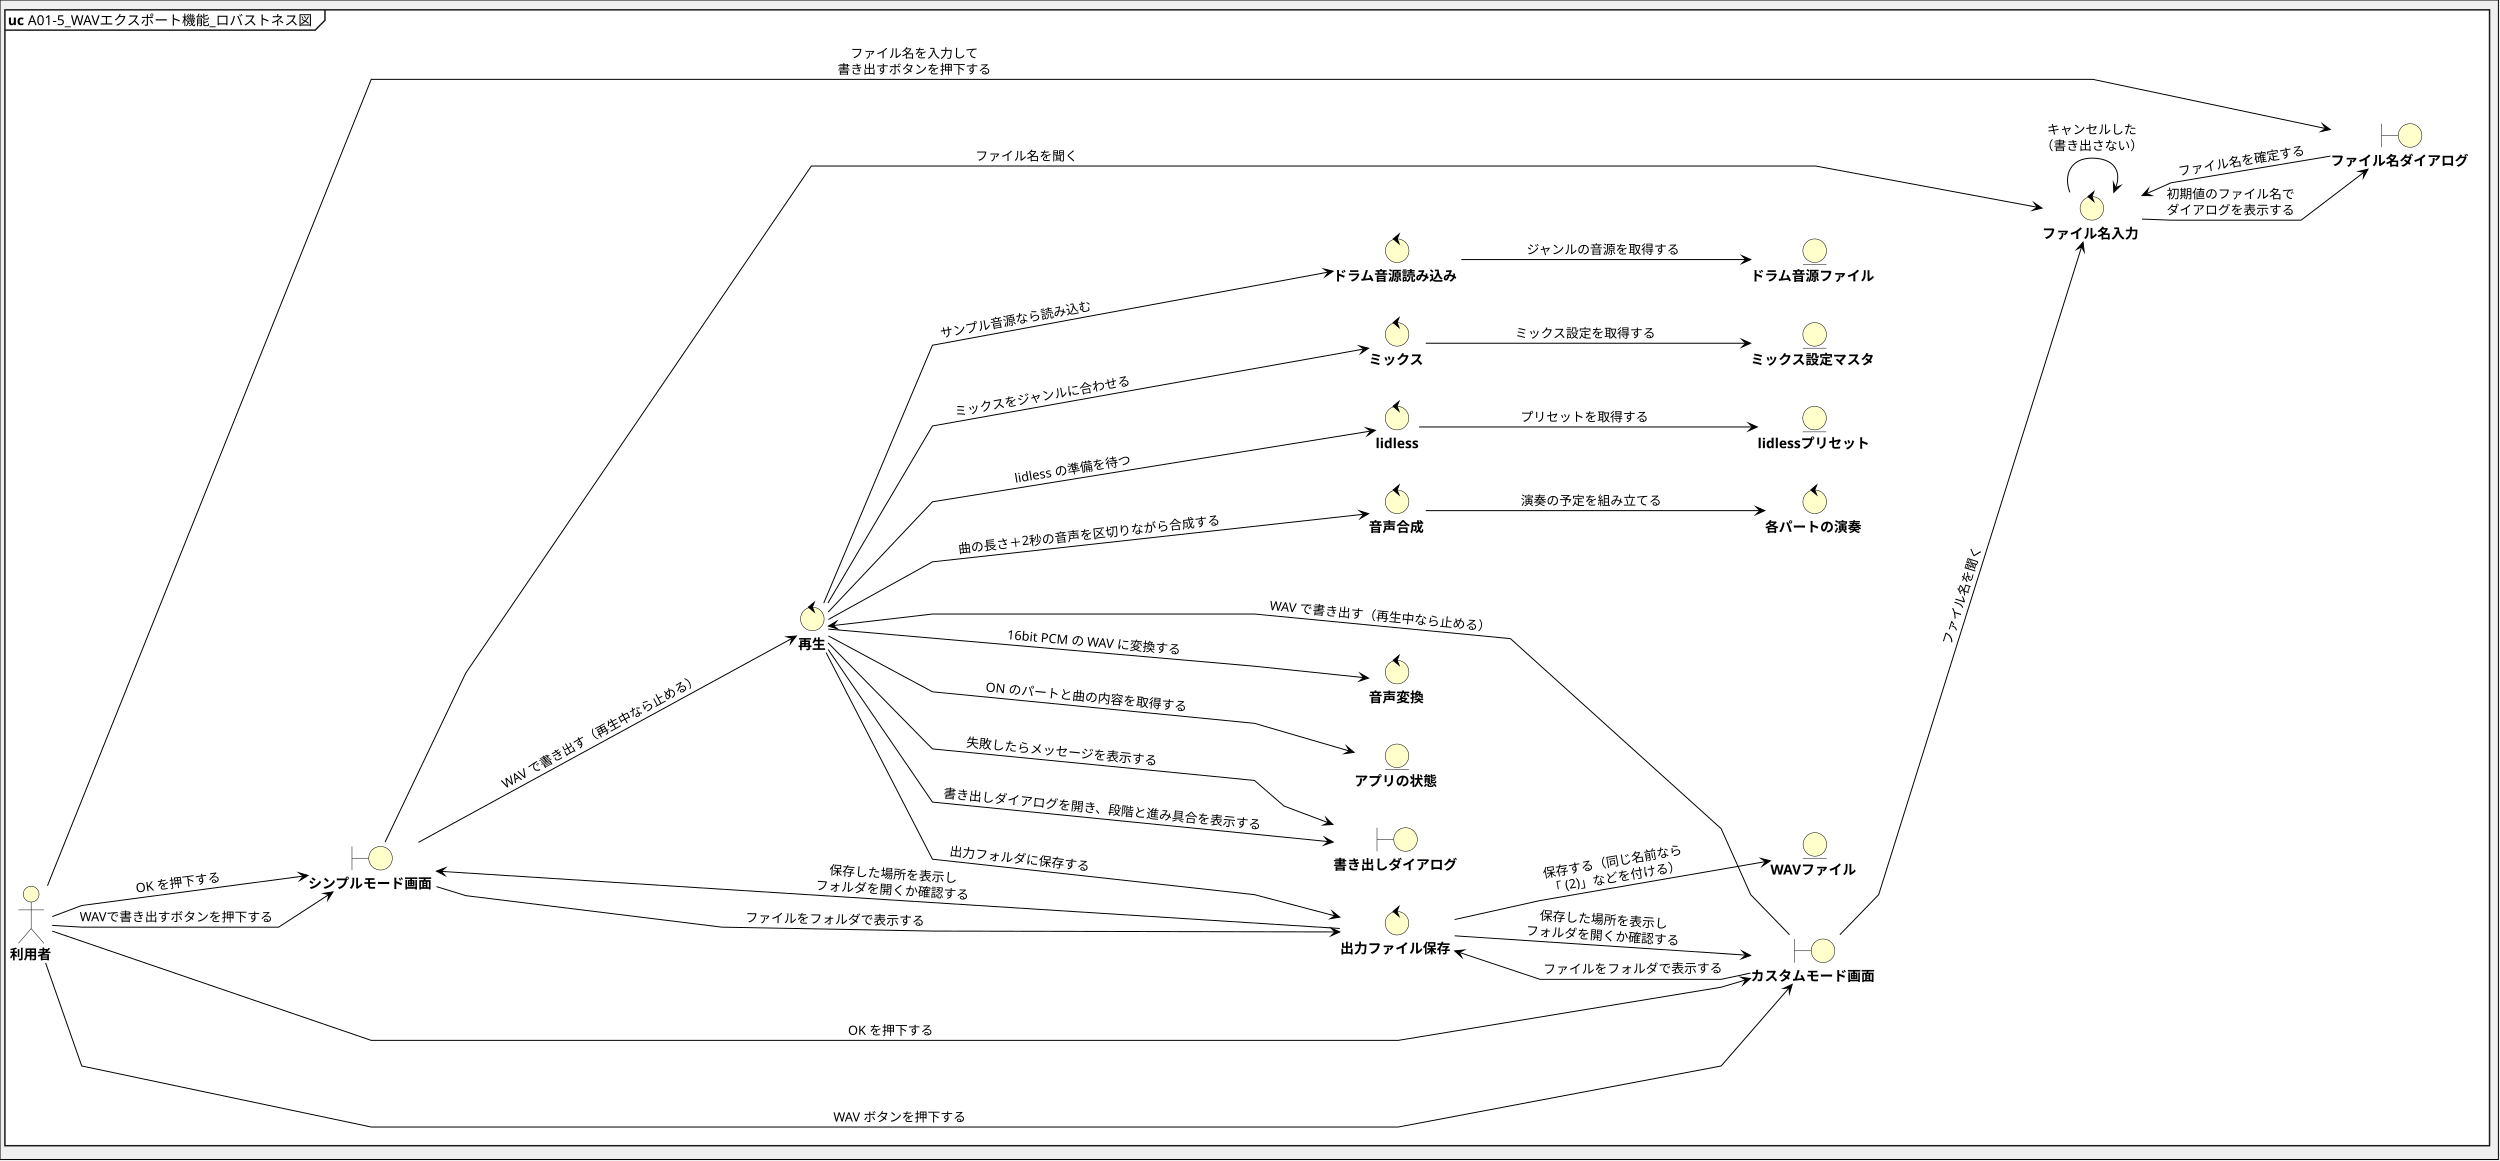
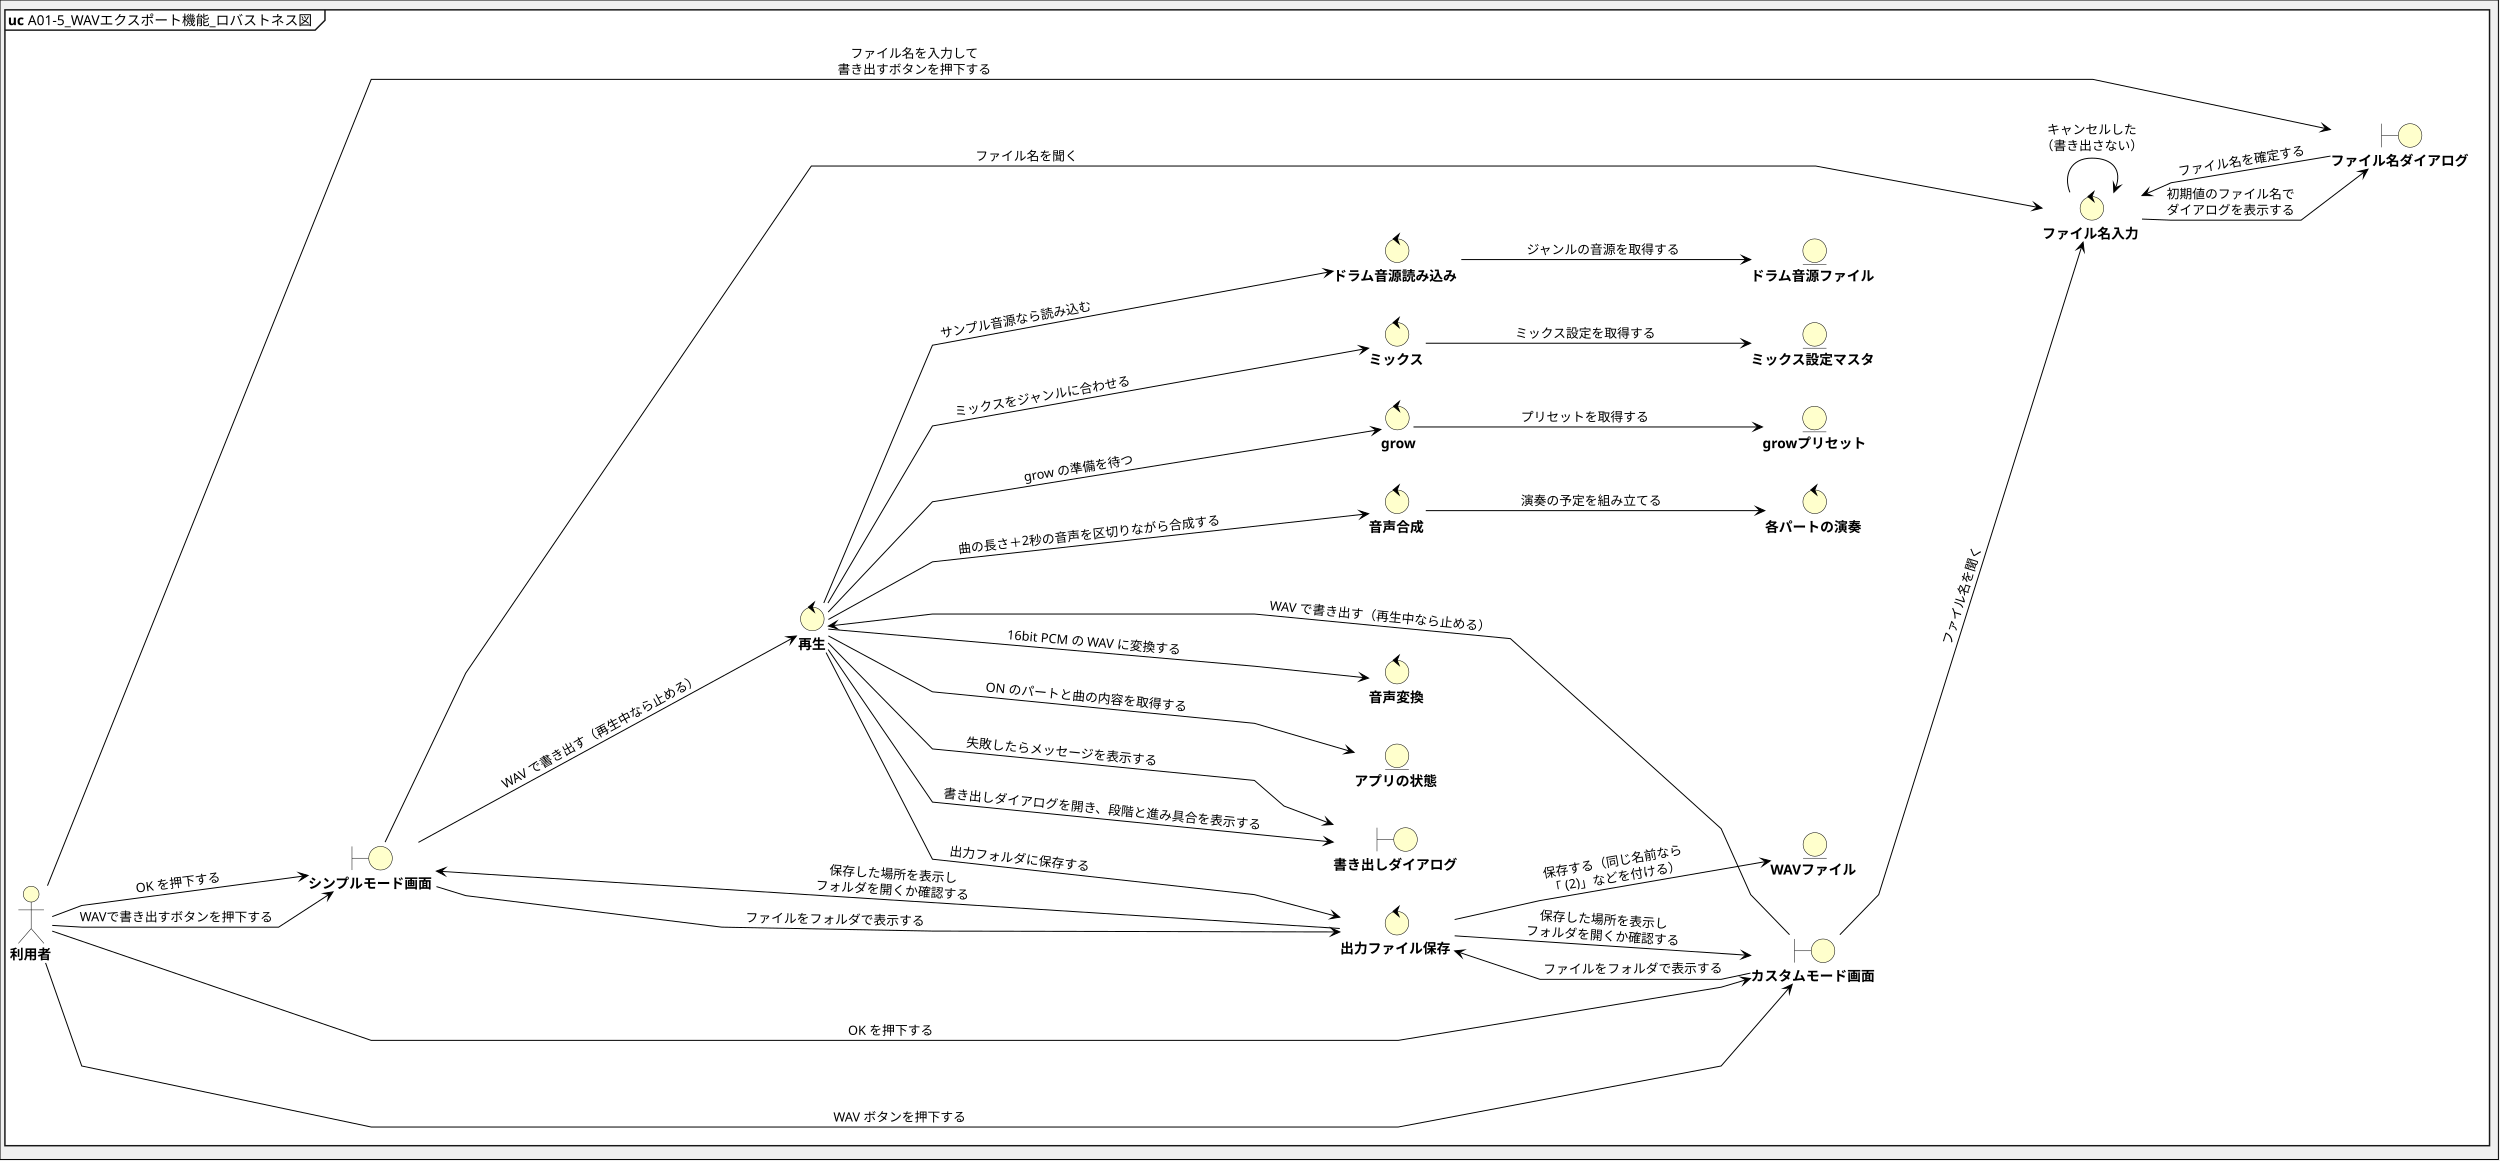
<svg xmlns="http://www.w3.org/2000/svg" version="1.1" data-diagram-type="DESCRIPTION" style="width:2539px;height:1179px;background:#FFFFFF;" width="2539px" height="1179px" viewBox="0 0 2539 1179" zoomAndPan="magnify" preserveAspectRatio="none" contentStyleType="text/css">
  <defs />
  <g font-family="sans-serif" lengthAdjust="spacing">
    <rect x="0" y="0" width="2537.375" height="1177.57" fill="none" style="stroke:#000;stroke-width:1;" />
    <rect x="5" y="10" width="2523.375" height="1153.57" fill="#FFF" style="stroke:#181818;stroke-width:1.5;" />
    <path d="M330.048,10 L330.048,20.609 L320.048,30.609 L5,30.609" style="stroke:#181818;stroke-width:1.5;" fill="none" />
    <text x="8" y="25.533" fill="#000" font-size="14" textLength="16.338" font-weight="700">uc</text>
    <text x="28.228" y="25.533" fill="#000" font-size="14" textLength="294.82">A01-5_WAVエクスポート機能_ロバストネス図</text>
    <g class="entity" data-qualified-name="A1" id="ent0001" data-source-line="4">
      <ellipse cx="31.656" cy="908.109" rx="8" ry="8" fill="#FFC" style="stroke:#000;stroke-width:0.5;" />
      <path d="M31.656,916.109 L31.656,943.109 M18.656,924.109 L44.656,924.109 M31.656,943.109 L18.656,958.109 M31.656,943.109 L44.656,958.109" style="stroke:#000;stroke-width:0.5;" fill="none" />
      <text x="10" y="974.143" fill="#000" font-size="14" textLength="43.313" font-weight="700">利用者</text>
    </g>
    <g class="entity" data-qualified-name="B1" id="ent0002" data-source-line="5">
      <path d="M357.469,859.609 L357.469,883.609 M357.469,871.609 L374.469,871.609" style="stroke:#000;stroke-width:0.5;" fill="none" />
      <ellipse cx="386.469" cy="871.609" rx="12" ry="12" fill="#FFC" style="stroke:#000;stroke-width:0.5;" />
      <text x="313" y="902.143" fill="#000" font-size="14" textLength="129.938" font-weight="700">シンプルモード画面</text>
    </g>
    <g class="entity" data-qualified-name="B2" id="ent0003" data-source-line="6">
      <path d="M1822.469,953.609 L1822.469,977.609 M1822.469,965.609 L1839.469,965.609" style="stroke:#000;stroke-width:0.5;" fill="none" />
      <ellipse cx="1851.469" cy="965.609" rx="12" ry="12" fill="#FFC" style="stroke:#000;stroke-width:0.5;" />
      <text x="1778" y="996.143" fill="#000" font-size="14" textLength="129.938" font-weight="700">カスタムモード画面</text>
    </g>
    <g class="entity" data-qualified-name="B4" id="ent0004" data-source-line="7">
      <path d="M2418.688,125.609 L2418.688,149.609 M2418.688,137.609 L2435.688,137.609" style="stroke:#000;stroke-width:0.5;" fill="none" />
      <ellipse cx="2447.688" cy="137.609" rx="12" ry="12" fill="#FFC" style="stroke:#000;stroke-width:0.5;" />
      <text x="2367" y="168.143" fill="#000" font-size="14" textLength="144.375" font-weight="700">ファイル名ダイアログ</text>
    </g>
    <g class="entity" data-qualified-name="B3" id="ent0005" data-source-line="8">
      <path d="M1398.469,840.609 L1398.469,864.609 M1398.469,852.609 L1415.469,852.609" style="stroke:#000;stroke-width:0.5;" fill="none" />
      <ellipse cx="1427.469" cy="852.609" rx="12" ry="12" fill="#FFC" style="stroke:#000;stroke-width:0.5;" />
      <text x="1354" y="883.143" fill="#000" font-size="14" textLength="129.938" font-weight="700">書き出しダイアログ</text>
    </g>
    <g class="entity" data-qualified-name="C7" id="ent0006" data-source-line="9">
      <ellipse cx="2124.531" cy="211.609" rx="12" ry="12" fill="#FFC" style="stroke:#000;stroke-width:0.5;" />
      <polygon points="2120.531,199.609,2126.531,194.609,2124.531,199.609,2126.531,204.609,2120.531,199.609" fill="#000" style="stroke:#000;stroke-width:1;stroke-linejoin:miter;stroke-miterlimit:10;" />
      <text x="2074" y="242.143" fill="#000" font-size="14" textLength="101.063" font-weight="700">ファイル名入力</text>
    </g>
    <g class="entity" data-qualified-name="C1" id="ent0007" data-source-line="10">
      <ellipse cx="825" cy="628.609" rx="12" ry="12" fill="#FFC" style="stroke:#000;stroke-width:0.5;" />
      <polygon points="821,616.609,827,611.609,825,616.609,827,621.609,821,616.609" fill="#000" style="stroke:#000;stroke-width:1;stroke-linejoin:miter;stroke-miterlimit:10;" />
      <text x="810.563" y="659.143" fill="#000" font-size="14" textLength="28.875" font-weight="700">再生</text>
    </g>
    <g class="entity" data-qualified-name="C2" id="ent0008" data-source-line="11">
      <ellipse cx="1418.969" cy="254.609" rx="12" ry="12" fill="#FFC" style="stroke:#000;stroke-width:0.5;" />
      <polygon points="1414.969,242.609,1420.969,237.609,1418.969,242.609,1420.969,247.609,1414.969,242.609" fill="#000" style="stroke:#000;stroke-width:1;stroke-linejoin:miter;stroke-miterlimit:10;" />
      <text x="1354" y="285.143" fill="#000" font-size="14" textLength="129.938" font-weight="700">ドラム音源読み込み</text>
    </g>
    <g class="entity" data-qualified-name="C3" id="ent0009" data-source-line="12">
      <ellipse cx="1418.875" cy="339.609" rx="12" ry="12" fill="#FFC" style="stroke:#000;stroke-width:0.5;" />
      <polygon points="1414.875,327.609,1420.875,322.609,1418.875,327.609,1420.875,332.609,1414.875,327.609" fill="#000" style="stroke:#000;stroke-width:1;stroke-linejoin:miter;stroke-miterlimit:10;" />
      <text x="1390" y="370.143" fill="#000" font-size="14" textLength="57.75" font-weight="700">ミックス</text>
    </g>
    <g class="entity" data-qualified-name="C9" id="ent0010" data-source-line="13">
-       <ellipse cx="1418.79" cy="424.609" rx="12" ry="12" fill="#FFC" style="stroke:#000;stroke-width:0.5;" />
-       <polygon points="1414.79,412.609,1420.79,407.609,1418.79,412.609,1420.79,417.609,1414.79,412.609" fill="#000" style="stroke:#000;stroke-width:1;stroke-linejoin:miter;stroke-miterlimit:10;" />
-       <text x="1397" y="455.143" fill="#000" font-size="14" textLength="43.579" font-weight="700">lidless</text>
+       <ellipse cx="1419.221" cy="424.609" rx="12" ry="12" fill="#FFC" style="stroke:#000;stroke-width:0.5;" />
+       <polygon points="1415.221,412.609,1421.221,407.609,1419.221,412.609,1421.221,417.609,1415.221,412.609" fill="#000" style="stroke:#000;stroke-width:1;stroke-linejoin:miter;stroke-miterlimit:10;" />
+       <text x="1402.5" y="455.143" fill="#000" font-size="14" textLength="33.441" font-weight="700">grow</text>
    </g>
    <g class="entity" data-qualified-name="C4" id="ent0011" data-source-line="14">
      <ellipse cx="1843.031" cy="509.609" rx="12" ry="12" fill="#FFC" style="stroke:#000;stroke-width:0.5;" />
      <polygon points="1839.031,497.609,1845.031,492.609,1843.031,497.609,1845.031,502.609,1839.031,497.609" fill="#000" style="stroke:#000;stroke-width:1;stroke-linejoin:miter;stroke-miterlimit:10;" />
      <text x="1792.5" y="540.143" fill="#000" font-size="14" textLength="101.063" font-weight="700">各パートの演奏</text>
    </g>
    <g class="entity" data-qualified-name="C5" id="ent0012" data-source-line="15">
      <ellipse cx="1418.875" cy="509.609" rx="12" ry="12" fill="#FFC" style="stroke:#000;stroke-width:0.5;" />
      <polygon points="1414.875,497.609,1420.875,492.609,1418.875,497.609,1420.875,502.609,1414.875,497.609" fill="#000" style="stroke:#000;stroke-width:1;stroke-linejoin:miter;stroke-miterlimit:10;" />
      <text x="1390" y="540.143" fill="#000" font-size="14" textLength="57.75" font-weight="700">音声合成</text>
    </g>
    <g class="entity" data-qualified-name="C6" id="ent0013" data-source-line="16">
      <ellipse cx="1418.875" cy="682.609" rx="12" ry="12" fill="#FFC" style="stroke:#000;stroke-width:0.5;" />
      <polygon points="1414.875,670.609,1420.875,665.609,1418.875,670.609,1420.875,675.609,1414.875,670.609" fill="#000" style="stroke:#000;stroke-width:1;stroke-linejoin:miter;stroke-miterlimit:10;" />
      <text x="1390" y="713.143" fill="#000" font-size="14" textLength="57.75" font-weight="700">音声変換</text>
    </g>
    <g class="entity" data-qualified-name="C8" id="ent0014" data-source-line="17">
      <ellipse cx="1418.75" cy="937.609" rx="12" ry="12" fill="#FFC" style="stroke:#000;stroke-width:0.5;" />
      <polygon points="1414.75,925.609,1420.75,920.609,1418.75,925.609,1420.75,930.609,1414.75,925.609" fill="#000" style="stroke:#000;stroke-width:1;stroke-linejoin:miter;stroke-miterlimit:10;" />
      <text x="1361" y="968.143" fill="#000" font-size="14" textLength="115.5" font-weight="700">出力ファイル保存</text>
    </g>
    <g class="entity" data-qualified-name="E1" id="ent0015" data-source-line="18">
      <ellipse cx="1842.969" cy="254.609" rx="12" ry="12" fill="#FFC" style="stroke:#000;stroke-width:0.5;" />
      <line x1="1830.969" y1="268.609" x2="1854.969" y2="268.609" style="stroke:#000;stroke-width:0.5;" />
      <text x="1778" y="285.143" fill="#000" font-size="14" textLength="129.938" font-weight="700">ドラム音源ファイル</text>
    </g>
    <g class="entity" data-qualified-name="E2" id="ent0016" data-source-line="19">
      <ellipse cx="1418.813" cy="767.609" rx="12" ry="12" fill="#FFC" style="stroke:#000;stroke-width:0.5;" />
      <line x1="1406.813" y1="781.609" x2="1430.813" y2="781.609" style="stroke:#000;stroke-width:0.5;" />
      <text x="1375.5" y="798.143" fill="#000" font-size="14" textLength="86.625" font-weight="700">アプリの状態</text>
    </g>
    <g class="entity" data-qualified-name="E3" id="ent0017" data-source-line="20">
      <ellipse cx="1842.969" cy="339.609" rx="12" ry="12" fill="#FFC" style="stroke:#000;stroke-width:0.5;" />
      <line x1="1830.969" y1="353.609" x2="1854.969" y2="353.609" style="stroke:#000;stroke-width:0.5;" />
      <text x="1778" y="370.143" fill="#000" font-size="14" textLength="129.938" font-weight="700">ミックス設定マスタ</text>
    </g>
    <g class="entity" data-qualified-name="E5" id="ent0018" data-source-line="21">
-       <ellipse cx="1842.883" cy="424.609" rx="12" ry="12" fill="#FFC" style="stroke:#000;stroke-width:0.5;" />
-       <line x1="1830.883" y1="438.609" x2="1854.883" y2="438.609" style="stroke:#000;stroke-width:0.5;" />
-       <text x="1785" y="455.143" fill="#000" font-size="14" textLength="115.767" font-weight="700">lidlessプリセット</text>
+       <ellipse cx="1842.814" cy="424.609" rx="12" ry="12" fill="#FFC" style="stroke:#000;stroke-width:0.5;" />
+       <line x1="1830.814" y1="438.609" x2="1854.814" y2="438.609" style="stroke:#000;stroke-width:0.5;" />
+       <text x="1790" y="455.143" fill="#000" font-size="14" textLength="105.629" font-weight="700">growプリセット</text>
    </g>
    <g class="entity" data-qualified-name="E4" id="ent0019" data-source-line="22">
      <ellipse cx="1843.206" cy="857.609" rx="12" ry="12" fill="#FFC" style="stroke:#000;stroke-width:0.5;" />
      <line x1="1831.206" y1="871.609" x2="1855.206" y2="871.609" style="stroke:#000;stroke-width:0.5;" />
      <text x="1798" y="888.143" fill="#000" font-size="14" textLength="90.412" font-weight="700">WAVファイル</text>
    </g>
    <g class="link" data-entity-1="ent0001" data-entity-2="ent0002" id="lnk20" data-source-line="24" data-link-type="dependency">
      <path d="M53.04,939.829 C67.02,940.659 83,941.609 83,941.609 C83,941.609 283,941.609 283,941.609 C283,941.609 308.136,925.302 334.026,908.492" style="stroke:#000;stroke-width:1;" fill="none" id="A1-to-B1" />
      <polygon points="338.22,905.769,328.493,907.316,334.026,908.492,332.85,914.025,338.22,905.769" fill="#000" style="stroke:#000;stroke-width:1;stroke-linejoin:miter;stroke-miterlimit:10;" />
    </g>
    <g class="link" data-entity-1="ent0001" data-entity-2="ent0002" id="lnk45" data-source-line="49" data-link-type="dependency">
      <path d="M53.04,930.879 C67.02,925.619 83,919.609 83,919.609 C83,919.609 221.383,901.257 307.883,889.777" style="stroke:#000;stroke-width:1;" fill="none" id="A1-to-B1-1" />
      <polygon points="312.84,889.119,303.392,886.338,307.883,889.777,304.444,894.269,312.84,889.119" fill="#000" style="stroke:#000;stroke-width:1;stroke-linejoin:miter;stroke-miterlimit:10;" />
    </g>
    <g class="link" data-entity-1="ent0001" data-entity-2="ent0003" id="lnk21" data-source-line="25" data-link-type="dependency">
      <path d="M46.3,977.959 C61.25,1020.589 83,1082.609 83,1082.609 C83,1082.609 377,1144.609 377,1144.609 C377,1144.609 377,1144.609 1420,1144.609 C1420,1144.609 1748,1082.609 1748,1082.609 C1748,1082.609 1789.147,1035.331 1816.917,1003.431" style="stroke:#000;stroke-width:1;" fill="none" id="A1-to-B2" />
      <polygon points="1820.2,999.659,1811.274,1003.821,1816.917,1003.431,1817.308,1009.074,1820.2,999.659" fill="#000" style="stroke:#000;stroke-width:1;stroke-linejoin:miter;stroke-miterlimit:10;" />
    </g>
    <g class="link" data-entity-1="ent0001" data-entity-2="ent0003" id="lnk46" data-source-line="50" data-link-type="dependency">
      <path d="M53.02,945.639 C127.18,971.039 377,1056.609 377,1056.609 C377,1056.609 377,1056.609 1420,1056.609 C1420,1056.609 1748,1002.609 1748,1002.609 C1748,1002.609 1756.428,1000.097 1772.948,995.177" style="stroke:#000;stroke-width:1;" fill="none" id="A1-to-B2-1" />
      <polygon points="1777.74,993.749,1767.973,992.485,1772.948,995.177,1770.256,1000.152,1777.74,993.749" fill="#000" style="stroke:#000;stroke-width:1;stroke-linejoin:miter;stroke-miterlimit:10;" />
    </g>
    <g class="link" data-entity-1="ent0002" data-entity-2="ent0006" id="lnk22" data-source-line="26" data-link-type="dependency">
      <path d="M391.1,855.259 C416.48,802.049 473,683.609 473,683.609 C473,683.609 824,168.609 824,168.609 C824,168.609 824,168.609 1844,168.609 C1844,168.609 1988.624,195.515 2068.934,210.455" style="stroke:#000;stroke-width:1;" fill="none" id="B1-to-C7" />
      <polygon points="2073.85,211.369,2065.733,205.791,2068.934,210.455,2064.27,213.656,2073.85,211.369" fill="#000" style="stroke:#000;stroke-width:1;stroke-linejoin:miter;stroke-miterlimit:10;" />
    </g>
    <g class="link" data-entity-1="ent0003" data-entity-2="ent0006" id="lnk23" data-source-line="27" data-link-type="dependency">
      <path d="M1868.56,949.279 C1886.61,930.669 1908,908.609 1908,908.609 C1908,908.609 2075.206,374.811 2114.076,250.681" style="stroke:#000;stroke-width:1;" fill="none" id="B2-to-C7" />
      <polygon points="2115.57,245.909,2109.063,253.303,2114.076,250.681,2116.698,255.693,2115.57,245.909" fill="#000" style="stroke:#000;stroke-width:1;stroke-linejoin:miter;stroke-miterlimit:10;" />
    </g>
    <g class="link" data-entity-1="ent0006" data-entity-2="ent0004" id="lnk24" data-source-line="28" data-link-type="dependency">
      <path d="M2175.4,222.489 C2191.37,223.099 2205,223.609 2205,223.609 C2205,223.609 2337,223.609 2337,223.609 C2337,223.609 2371.494,197.311 2400.954,174.851" style="stroke:#000;stroke-width:1;" fill="none" id="C7-to-B4" />
      <polygon points="2404.93,171.819,2395.348,174.095,2400.954,174.851,2400.198,180.457,2404.93,171.819" fill="#000" style="stroke:#000;stroke-width:1;stroke-linejoin:miter;stroke-miterlimit:10;" />
    </g>
    <g class="link" data-entity-1="ent0004" data-entity-2="ent0006" id="lnk26" data-source-line="30" data-link-type="dependency">
      <path d="M2366.83,158.519 C2298.31,169.989 2205,185.609 2205,185.609 C2205,185.609 2195.946,189.595 2179.976,196.625" style="stroke:#000;stroke-width:1;" fill="none" id="B4-to-C7" />
      <polygon points="2175.4,198.639,2185.249,198.674,2179.976,196.625,2182.026,191.352,2175.4,198.639" fill="#000" style="stroke:#000;stroke-width:1;stroke-linejoin:miter;stroke-miterlimit:10;" />
    </g>
    <g class="link" data-entity-1="ent0001" data-entity-2="ent0004" id="lnk25" data-source-line="29" data-link-type="dependency">
      <path d="M48.2,899.509 C115.59,731.659 377,80.609 377,80.609 C377,80.609 377,80.609 2125.5,80.609 C2125.5,80.609 2269.578,111.036 2361.808,130.516" style="stroke:#000;stroke-width:1;" fill="none" id="A1-to-B4" />
      <polygon points="2366.7,131.549,2358.721,125.776,2361.808,130.516,2357.068,133.603,2366.7,131.549" fill="#000" style="stroke:#000;stroke-width:1;stroke-linejoin:miter;stroke-miterlimit:10;" />
    </g>
    <g class="link" data-entity-1="ent0006" data-entity-2="ent0006" id="lnk27" data-source-line="31" data-link-type="dependency">
      <path d="M2102.17,195.329 C2095.4,177.839 2102.84,160.609 2124.5,160.609 C2146.16,160.609 2155.405,173.177 2148.635,190.667" style="stroke:#000;stroke-width:1;" fill="none" id="C7-to-C7" />
      <polygon points="2146.83,195.329,2153.809,188.38,2148.635,190.667,2146.349,185.492,2146.83,195.329" fill="#000" style="stroke:#000;stroke-width:1;stroke-linejoin:miter;stroke-miterlimit:10;" />
    </g>
    <g class="link" data-entity-1="ent0002" data-entity-2="ent0007" id="lnk28" data-source-line="32" data-link-type="dependency">
      <path d="M424.95,855.519 C522.88,802.039 743.772,681.416 804.372,648.326" style="stroke:#000;stroke-width:1;" fill="none" id="B1-to-C1" />
      <polygon points="808.76,645.929,798.944,646.732,804.372,648.326,802.778,653.753,808.76,645.929" fill="#000" style="stroke:#000;stroke-width:1;stroke-linejoin:miter;stroke-miterlimit:10;" />
    </g>
    <g class="link" data-entity-1="ent0003" data-entity-2="ent0007" id="lnk29" data-source-line="33" data-link-type="dependency">
      <path d="M1817.44,949.279 C1799.39,930.669 1778,908.609 1778,908.609 C1778,908.609 1748,841.609 1748,841.609 C1748,841.609 1534,648.609 1534,648.609 C1534,648.609 1274,623.609 1274,623.609 C1274,623.609 947,623.609 947,623.609 C947,623.609 878.847,631.494 846.287,635.264" style="stroke:#000;stroke-width:1;" fill="none" id="B2-to-C1" />
      <polygon points="841.32,635.839,850.72,638.778,846.287,635.264,849.8,630.831,841.32,635.839" fill="#000" style="stroke:#000;stroke-width:1;stroke-linejoin:miter;stroke-miterlimit:10;" />
    </g>
    <g class="link" data-entity-1="ent0007" data-entity-2="ent0005" id="lnk30" data-source-line="34" data-link-type="dependency">
      <path d="M841.08,659.669 C873.52,707.119 947,814.609 947,814.609 C947,814.609 1220.235,841.873 1349.015,854.723" style="stroke:#000;stroke-width:1;" fill="none" id="C1-to-B3" />
      <polygon points="1353.99,855.219,1345.432,850.346,1349.015,854.723,1344.637,858.306,1353.99,855.219" fill="#000" style="stroke:#000;stroke-width:1;stroke-linejoin:miter;stroke-miterlimit:10;" />
    </g>
    <g class="link" data-entity-1="ent0007" data-entity-2="ent0005" id="lnk49" data-source-line="53" data-link-type="dependency">
      <path d="M841.08,652.939 C873.52,685.909 947,760.609 947,760.609 C947,760.609 1274,792.609 1274,792.609 C1274,792.609 1304,818.609 1304,818.609 C1304,818.609 1323.132,825.824 1348.992,835.584" style="stroke:#000;stroke-width:1;" fill="none" id="C1-to-B3-1" />
      <polygon points="1353.67,837.349,1346.662,830.429,1348.992,835.584,1343.837,837.914,1353.67,837.349" fill="#000" style="stroke:#000;stroke-width:1;stroke-linejoin:miter;stroke-miterlimit:10;" />
    </g>
    <g class="link" data-entity-1="ent0007" data-entity-2="ent0008" id="lnk31" data-source-line="35" data-link-type="dependency">
      <path d="M836.63,612.389 C866.16,542.359 947,350.609 947,350.609 C947,350.609 1220.293,300.128 1349.073,276.338" style="stroke:#000;stroke-width:1;" fill="none" id="C1-to-C2" />
      <polygon points="1353.99,275.429,1344.413,273.131,1349.073,276.338,1345.866,280.998,1353.99,275.429" fill="#000" style="stroke:#000;stroke-width:1;stroke-linejoin:miter;stroke-miterlimit:10;" />
    </g>
    <g class="link" data-entity-1="ent0008" data-entity-2="ent0015" id="lnk32" data-source-line="36" data-link-type="dependency">
      <path d="M1484.09,263.609 C1563.64,263.609 1693.49,263.609 1773,263.609" style="stroke:#000;stroke-width:1;" fill="none" id="C2-to-E1" />
      <polygon points="1778,263.609,1769,259.609,1773,263.609,1769,267.609,1778,263.609" fill="#000" style="stroke:#000;stroke-width:1;stroke-linejoin:miter;stroke-miterlimit:10;" />
    </g>
    <g class="link" data-entity-1="ent0007" data-entity-2="ent0009" id="lnk33" data-source-line="37" data-link-type="dependency">
      <path d="M840.84,612.469 C873.15,557.729 947,432.609 947,432.609 C947,432.609 1283.628,372.578 1385.028,354.488" style="stroke:#000;stroke-width:1;" fill="none" id="C1-to-C3" />
      <polygon points="1389.95,353.609,1380.387,351.252,1385.028,354.488,1381.792,359.128,1389.95,353.609" fill="#000" style="stroke:#000;stroke-width:1;stroke-linejoin:miter;stroke-miterlimit:10;" />
    </g>
    <g class="link" data-entity-1="ent0009" data-entity-2="ent0017" id="lnk34" data-source-line="38" data-link-type="dependency">
      <path d="M1448.02,348.609 C1514.75,348.609 1679.48,348.609 1772.91,348.609" style="stroke:#000;stroke-width:1;" fill="none" id="C3-to-E3" />
      <polygon points="1777.91,348.609,1768.91,344.609,1772.91,348.609,1768.91,352.609,1777.91,348.609" fill="#000" style="stroke:#000;stroke-width:1;stroke-linejoin:miter;stroke-miterlimit:10;" />
    </g>
    <g class="link" data-entity-1="ent0007" data-entity-2="ent0010" id="lnk35" data-source-line="39" data-link-type="dependency">
-       <path d="M841.08,621.659 C873.52,587.339 947,509.609 947,509.609 C947,509.609 1300.264,452.606 1391.914,437.816" style="stroke:#000;stroke-width:1;" fill="none" id="C1-to-C9" />
-       <polygon points="1396.85,437.019,1387.328,434.504,1391.914,437.816,1388.602,442.402,1396.85,437.019" fill="#000" style="stroke:#000;stroke-width:1;stroke-linejoin:miter;stroke-miterlimit:10;" />
+       <path d="M841.08,621.659 C873.52,587.339 947,509.609 947,509.609 C947,509.609 1315.664,450.126 1397.394,436.936" style="stroke:#000;stroke-width:1;" fill="none" id="C1-to-C9" />
+       <polygon points="1402.33,436.139,1392.808,433.624,1397.394,436.936,1394.082,441.522,1402.33,436.139" fill="#000" style="stroke:#000;stroke-width:1;stroke-linejoin:miter;stroke-miterlimit:10;" />
    </g>
    <g class="link" data-entity-1="ent0010" data-entity-2="ent0018" id="lnk36" data-source-line="40" data-link-type="dependency">
-       <path d="M1441.22,433.609 C1503.89,433.609 1684.76,433.609 1779.73,433.609" style="stroke:#000;stroke-width:1;" fill="none" id="C9-to-E5" />
-       <polygon points="1784.73,433.609,1775.73,429.609,1779.73,433.609,1775.73,437.609,1784.73,433.609" fill="#000" style="stroke:#000;stroke-width:1;stroke-linejoin:miter;stroke-miterlimit:10;" />
+       <path d="M1435.52,433.609 C1492.77,433.609 1688.76,433.609 1784.95,433.609" style="stroke:#000;stroke-width:1;" fill="none" id="C9-to-E5" />
+       <polygon points="1789.95,433.609,1780.95,429.609,1784.95,433.609,1780.95,437.609,1789.95,433.609" fill="#000" style="stroke:#000;stroke-width:1;stroke-linejoin:miter;stroke-miterlimit:10;" />
    </g>
    <g class="link" data-entity-1="ent0007" data-entity-2="ent0016" id="lnk37" data-source-line="41" data-link-type="dependency">
      <path d="M841.32,645.839 C873.88,663.329 947,702.609 947,702.609 C947,702.609 1274,734.609 1274,734.609 C1274,734.609 1327.94,750.34 1370.39,762.72" style="stroke:#000;stroke-width:1;" fill="none" id="C1-to-E2" />
      <polygon points="1375.19,764.119,1367.67,757.76,1370.39,762.72,1365.43,765.44,1375.19,764.119" fill="#000" style="stroke:#000;stroke-width:1;stroke-linejoin:miter;stroke-miterlimit:10;" />
    </g>
    <g class="link" data-entity-1="ent0007" data-entity-2="ent0012" id="lnk38" data-source-line="42" data-link-type="dependency">
      <path d="M841.32,629.119 C873.88,611.099 947,570.609 947,570.609 C947,570.609 1283.58,533.448 1384.98,522.258" style="stroke:#000;stroke-width:1;" fill="none" id="C1-to-C5" />
      <polygon points="1389.95,521.709,1380.566,518.721,1384.98,522.258,1381.443,526.672,1389.95,521.709" fill="#000" style="stroke:#000;stroke-width:1;stroke-linejoin:miter;stroke-miterlimit:10;" />
    </g>
    <g class="link" data-entity-1="ent0012" data-entity-2="ent0011" id="lnk39" data-source-line="43" data-link-type="dependency">
      <path d="M1448.02,518.609 C1518.34,518.609 1698.04,518.609 1787.3,518.609" style="stroke:#000;stroke-width:1;" fill="none" id="C5-to-C4" />
      <polygon points="1792.3,518.609,1783.3,514.609,1787.3,518.609,1783.3,522.609,1792.3,518.609" fill="#000" style="stroke:#000;stroke-width:1;stroke-linejoin:miter;stroke-miterlimit:10;" />
    </g>
    <g class="link" data-entity-1="ent0007" data-entity-2="ent0013" id="lnk40" data-source-line="44" data-link-type="dependency">
      <path d="M841.16,638.929 C919.42,645.739 1274,676.609 1274,676.609 C1274,676.609 1343.017,683.802 1384.917,688.162" style="stroke:#000;stroke-width:1;" fill="none" id="C1-to-C6" />
      <polygon points="1389.89,688.679,1381.352,683.769,1384.917,688.162,1380.524,691.726,1389.89,688.679" fill="#000" style="stroke:#000;stroke-width:1;stroke-linejoin:miter;stroke-miterlimit:10;" />
    </g>
    <g class="link" data-entity-1="ent0007" data-entity-2="ent0014" id="lnk41" data-source-line="45" data-link-type="dependency">
      <path d="M838.95,662.759 C870.16,723.379 947,872.609 947,872.609 C947,872.609 1274,908.609 1274,908.609 C1274,908.609 1315.685,919.614 1355.835,930.204" style="stroke:#000;stroke-width:1;" fill="none" id="C1-to-C8" />
      <polygon points="1360.67,931.479,1352.988,925.316,1355.835,930.204,1350.947,933.052,1360.67,931.479" fill="#000" style="stroke:#000;stroke-width:1;stroke-linejoin:miter;stroke-miterlimit:10;" />
    </g>
    <g class="link" data-entity-1="ent0014" data-entity-2="ent0019" id="lnk42" data-source-line="46" data-link-type="dependency">
      <path d="M1477.33,933.869 C1517.48,924.949 1564,914.609 1564,914.609 C1564,914.609 1714.633,888.6 1793.023,875.07" style="stroke:#000;stroke-width:1;" fill="none" id="C8-to-E4" />
      <polygon points="1797.95,874.219,1788.401,871.808,1793.023,875.07,1789.761,879.692,1797.95,874.219" fill="#000" style="stroke:#000;stroke-width:1;stroke-linejoin:miter;stroke-miterlimit:10;" />
    </g>
    <g class="link" data-entity-1="ent0014" data-entity-2="ent0002" id="lnk43" data-source-line="47" data-link-type="dependency">
      <path d="M1360.69,942.969 C1181.35,931.579 636.68,896.976 448.2,885.006" style="stroke:#000;stroke-width:1;" fill="none" id="C8-to-B1" />
      <polygon points="443.21,884.689,451.938,889.252,448.2,885.006,452.445,881.268,443.21,884.689" fill="#000" style="stroke:#000;stroke-width:1;stroke-linejoin:miter;stroke-miterlimit:10;" />
    </g>
    <g class="link" data-entity-1="ent0002" data-entity-2="ent0014" id="lnk47" data-source-line="51" data-link-type="dependency">
      <path d="M443.26,900.429 C459.78,905.529 473,909.609 473,909.609 C473,909.609 733,941.609 733,941.609 C733,941.609 947,945.609 947,945.609 C947,945.609 1230.19,946.209 1355.72,946.479" style="stroke:#000;stroke-width:1;" fill="none" id="B1-to-C8" />
      <polygon points="1360.72,946.489,1351.729,942.47,1355.72,946.479,1351.711,950.47,1360.72,946.489" fill="#000" style="stroke:#000;stroke-width:1;stroke-linejoin:miter;stroke-miterlimit:10;" />
    </g>
    <g class="link" data-entity-1="ent0014" data-entity-2="ent0003" id="lnk44" data-source-line="48" data-link-type="dependency">
      <path d="M1477.35,950.419 C1555.78,955.619 1691.061,964.599 1772.881,970.019" style="stroke:#000;stroke-width:1;" fill="none" id="C8-to-B2" />
      <polygon points="1777.87,970.349,1769.154,965.763,1772.881,970.019,1768.625,973.746,1777.87,970.349" fill="#000" style="stroke:#000;stroke-width:1;stroke-linejoin:miter;stroke-miterlimit:10;" />
    </g>
    <g class="link" data-entity-1="ent0003" data-entity-2="ent0014" id="lnk48" data-source-line="52" data-link-type="dependency">
      <path d="M1777.74,988.279 C1761.22,991.799 1748,994.609 1748,994.609 C1748,994.609 1564,994.609 1564,994.609 C1564,994.609 1522.224,980.68 1482.074,967.3" style="stroke:#000;stroke-width:1;" fill="none" id="B2-to-C8" />
      <polygon points="1477.33,965.719,1484.604,972.36,1482.074,967.3,1487.133,964.77,1477.33,965.719" fill="#000" style="stroke:#000;stroke-width:1;stroke-linejoin:miter;stroke-miterlimit:10;" />
    </g>
    <g class="link-labels">
      <g transform="rotate(5.698 1118.464 831.718)">
        <rect x="953.964" y="814.068" width="329.000" height="15.650" fill="#FFFFFF" stroke="none" />
        <text text-anchor="middle" x="1118.464" y="826.118" fill="#000" font-size="13" textLength="325">書き出しダイアログを開き、段階と進み具合を表示する</text>
      </g>
      <g transform="rotate(-6.300 1107.23 552.919)">
        <rect x="971.615" y="535.269" width="271.230" height="15.650" fill="#FFFFFF" stroke="none" />
        <text text-anchor="middle" x="1107.23" y="547.319" fill="#000" font-size="13" textLength="267.23">曲の長さ＋2秒の音声を区切りながら合成する</text>
      </g>
      <g transform="rotate(-28.638 614.525 751.995)">
        <rect x="498.413" y="734.345" width="232.224" height="15.650" fill="#FFFFFF" stroke="none" />
        <text text-anchor="middle" x="614.525" y="746.395" fill="#000" font-size="13" textLength="228.224">WAV で書き出す（再生中なら止める）</text>
      </g>
      <g transform="rotate(5.492 1400.852 635.806)">
        <rect x="1284.740" y="618.156" width="232.224" height="15.650" fill="#FFFFFF" stroke="none" />
        <text text-anchor="middle" x="1400.852" y="630.206" fill="#000" font-size="13" textLength="228.224">WAV で書き出す（再生中なら止める）</text>
      </g>
      <g transform="rotate(5.589 1102.295 717.806)">
        <rect x="997.739" y="700.156" width="209.112" height="15.650" fill="#FFFFFF" stroke="none" />
        <text text-anchor="middle" x="1102.295" y="712.206" fill="#000" font-size="13" textLength="205.112">ON のパートと曲の内容を取得する</text>
      </g>
      <g transform="rotate(0.120 178.987 941.609)">
        <rect x="77.681" y="923.742" width="202.612" height="15.650" fill="#FFFFFF" stroke="none" />
        <text text-anchor="middle" x="178.987" y="935.792" fill="#000" font-size="13" textLength="198.612">WAVで書き出すボタンを押下する</text>
      </g>
      <g transform="rotate(5.589 1077.341 773.364)">
        <rect x="977.841" y="755.714" width="199.000" height="15.650" fill="#FFFFFF" stroke="none" />
        <text text-anchor="middle" x="1077.341" y="767.764" fill="#000" font-size="13" textLength="195">失敗したらメッセージを表示する</text>
      </g>
      <g transform="rotate(-10.112 1060.359 412.393)">
        <rect x="967.359" y="394.743" width="186.000" height="15.650" fill="#FFFFFF" stroke="none" />
        <text text-anchor="middle" x="1060.359" y="406.793" fill="#000" font-size="13" textLength="182">ミックスをジャンルに合わせる</text>
      </g>
      <g transform="rotate(1.071 847.894 943.757)">
        <rect x="754.894" y="926.107" width="186.000" height="15.650" fill="#FFFFFF" stroke="none" />
        <text text-anchor="middle" x="847.894" y="938.157" fill="#000" font-size="13" textLength="182">ファイルをフォルダで表示する</text>
      </g>
      <g transform="rotate(-0.283 1658.406 994.609)">
        <rect x="1565.406" y="976.303" width="186.000" height="15.650" fill="#FFFFFF" stroke="none" />
        <text text-anchor="middle" x="1658.406" y="988.353" fill="#000" font-size="13" textLength="182">ファイルをフォルダで表示する</text>
      </g>
      <g transform="rotate(4.975 1110.143 662.344)">
        <rect x="1018.575" y="644.694" width="183.137" height="15.650" fill="#FFFFFF" stroke="none" />
        <text text-anchor="middle" x="1110.143" y="656.744" fill="#000" font-size="13" textLength="179.137">16bit PCM の WAV に変換する</text>
      </g>
      <g transform="rotate(0.000 928.556 80.609)">
        <rect x="848.556" y="46.709" width="160.000" height="31.900" fill="#FFFFFF" stroke="none" />
        <text text-anchor="middle" x="928.556" y="58.759" fill="#000" font-size="13" textLength="130">ファイル名を入力して</text>
        <text text-anchor="middle" x="928.556" y="75.009" fill="#000" font-size="13" textLength="156">書き出すボタンを押下する</text>
      </g>
      <g transform="rotate(-10.465 1033.442 334.642)">
        <rect x="953.442" y="316.992" width="160.000" height="15.650" fill="#FFFFFF" stroke="none" />
        <text text-anchor="middle" x="1033.442" y="329.042" fill="#000" font-size="13" textLength="156">サンプル音源なら読み込む</text>
      </g>
      <g transform="rotate(0.000 1628.09 263.609)">
        <rect x="1548.090" y="245.959" width="160.000" height="15.650" fill="#FFFFFF" stroke="none" />
        <text text-anchor="middle" x="1628.09" y="258.009" fill="#000" font-size="13" textLength="156">ジャンルの音源を取得する</text>
      </g>
      <g transform="rotate(3.635 905.607 914.061)">
        <rect x="825.607" y="880.161" width="160.000" height="31.900" fill="#FFFFFF" stroke="none" />
        <text text-anchor="middle" x="905.607" y="892.211" fill="#000" font-size="13" textLength="130">保存した場所を表示し</text>
        <text text-anchor="middle" x="905.607" y="908.461" fill="#000" font-size="13" textLength="156">フォルダを開くか確認する</text>
      </g>
      <g transform="rotate(3.795 1627.021 960.347)">
        <rect x="1547.021" y="926.446" width="160.000" height="31.900" fill="#FFFFFF" stroke="none" />
        <text text-anchor="middle" x="1627.021" y="938.496" fill="#000" font-size="13" textLength="130">保存した場所を表示し</text>
        <text text-anchor="middle" x="1627.021" y="954.746" fill="#000" font-size="13" textLength="156">フォルダを開くか確認する</text>
      </g>
      <g transform="rotate(-0.000 1610.02 348.609)">
        <rect x="1536.520" y="330.959" width="147.000" height="15.650" fill="#FFFFFF" stroke="none" />
        <text text-anchor="middle" x="1610.02" y="343.009" fill="#000" font-size="13" textLength="143">ミックス設定を取得する</text>
      </g>
      <g transform="rotate(-0.000 1616.02 518.609)">
        <rect x="1542.520" y="500.959" width="147.000" height="15.650" fill="#FFFFFF" stroke="none" />
        <text text-anchor="middle" x="1616.02" y="513.009" fill="#000" font-size="13" textLength="143">演奏の予定を組み立てる</text>
      </g>
      <g transform="rotate(6.282 1034.438 882.235)">
        <rect x="960.938" y="864.585" width="147.000" height="15.650" fill="#FFFFFF" stroke="none" />
        <text text-anchor="middle" x="1034.438" y="876.635" fill="#000" font-size="13" textLength="143">出力フォルダに保存する</text>
      </g>
      <g transform="rotate(-9.796 1642.061 901.131)">
        <rect x="1568.561" y="867.231" width="147.000" height="31.900" fill="#FFFFFF" stroke="none" />
        <text text-anchor="middle" x="1642.061" y="879.281" fill="#000" font-size="13" textLength="143">保存する（同じ名前なら</text>
        <text text-anchor="middle" x="1642.061" y="895.531" fill="#000" font-size="13" textLength="136.5">「 (2)」などを付ける）</text>
      </g>
      <g transform="rotate(0.000 913.635 1144.609)">
        <rect x="843.023" y="1126.959" width="141.224" height="15.650" fill="#FFFFFF" stroke="none" />
        <text text-anchor="middle" x="913.635" y="1139.009" fill="#000" font-size="13" textLength="137.224">WAV ボタンを押下する</text>
      </g>
      <g transform="rotate(0.134 2265.379 223.609)">
        <rect x="2198.379" y="189.547" width="134.000" height="31.900" fill="#FFFFFF" stroke="none" />
        <text text-anchor="middle" x="2265.379" y="201.597" fill="#000" font-size="13" textLength="130">初期値のファイル名で</text>
        <text text-anchor="middle" x="2265.379" y="217.847" fill="#000" font-size="13" textLength="130">ダイアログを表示する</text>
      </g>
      <g transform="rotate(-9.503 2278.065 173.378)">
        <rect x="2211.065" y="155.728" width="134.000" height="15.650" fill="#FFFFFF" stroke="none" />
        <text text-anchor="middle" x="2278.065" y="167.778" fill="#000" font-size="13" textLength="130">ファイル名を確定する</text>
      </g>
-       <g transform="rotate(0.000 1609.22 433.609)">
-         <rect x="1542.220" y="415.959" width="134.000" height="15.650" fill="#FFFFFF" stroke="none" />
-         <text text-anchor="middle" x="1609.22" y="428.009" fill="#000" font-size="13" textLength="130">プリセットを取得する</text>
-       </g>
-       <g transform="rotate(-9.166 1090.949 486.381)">
-         <rect x="1030.081" y="468.731" width="121.736" height="15.650" fill="#FFFFFF" stroke="none" />
-         <text text-anchor="middle" x="1090.949" y="480.781" fill="#000" font-size="13" textLength="117.736">lidless の準備を待つ</text>
+       <g transform="rotate(0.000 1609.52 433.609)">
+         <rect x="1542.520" y="415.959" width="134.000" height="15.650" fill="#FFFFFF" stroke="none" />
+         <text text-anchor="middle" x="1609.52" y="428.009" fill="#000" font-size="13" textLength="130">プリセットを取得する</text>
+       </g>
+       <g transform="rotate(-9.166 1096.873 485.427)">
+         <rect x="1039.978" y="467.777" width="113.789" height="15.650" fill="#FFFFFF" stroke="none" />
+         <text text-anchor="middle" x="1096.873" y="479.827" fill="#000" font-size="13" textLength="109.789">grow の準備を待つ</text>
      </g>
      <g transform="rotate(0.000 1042.574 168.609)">
        <rect x="988.574" y="150.959" width="108.000" height="15.650" fill="#FFFFFF" stroke="none" />
        <text text-anchor="middle" x="1042.574" y="163.009" fill="#000" font-size="13" textLength="104">ファイル名を聞く</text>
      </g>
      <g transform="rotate(-72.608 2002.261 607.679)">
        <rect x="1948.261" y="590.029" width="108.000" height="15.650" fill="#FFFFFF" stroke="none" />
        <text text-anchor="middle" x="2002.261" y="602.079" fill="#000" font-size="13" textLength="104">ファイル名を聞く</text>
      </g>
      <g transform="rotate(-7.556 182.122 906.462)">
        <rect x="136.425" y="888.812" width="91.395" height="15.650" fill="#FFFFFF" stroke="none" />
        <text text-anchor="middle" x="182.122" y="900.862" fill="#000" font-size="13" textLength="87.395">OK を押下する</text>
      </g>
      <g transform="rotate(0.000 904.542 1056.609)">
        <rect x="858.845" y="1038.959" width="91.395" height="15.650" fill="#FFFFFF" stroke="none" />
        <text text-anchor="middle" x="904.542" y="1051.009" fill="#000" font-size="13" textLength="87.395">OK を押下する</text>
      </g>
      <g transform="translate(0 0)">
        <rect x="2077.000" y="123.104" width="95.000" height="16.250" fill="#FFFFFF" stroke="none" />
        <rect x="2070.500" y="139.456" width="108.000" height="16.250" fill="#FFFFFF" stroke="none" />
        <text x="2079" y="136.104" fill="#000" font-size="13" textLength="91">キャンセルした</text>
        <text x="2072.5" y="152.456" fill="#000" font-size="13" textLength="104">（書き出さない）</text>
      </g>
    </g>
  </g>
</svg>
